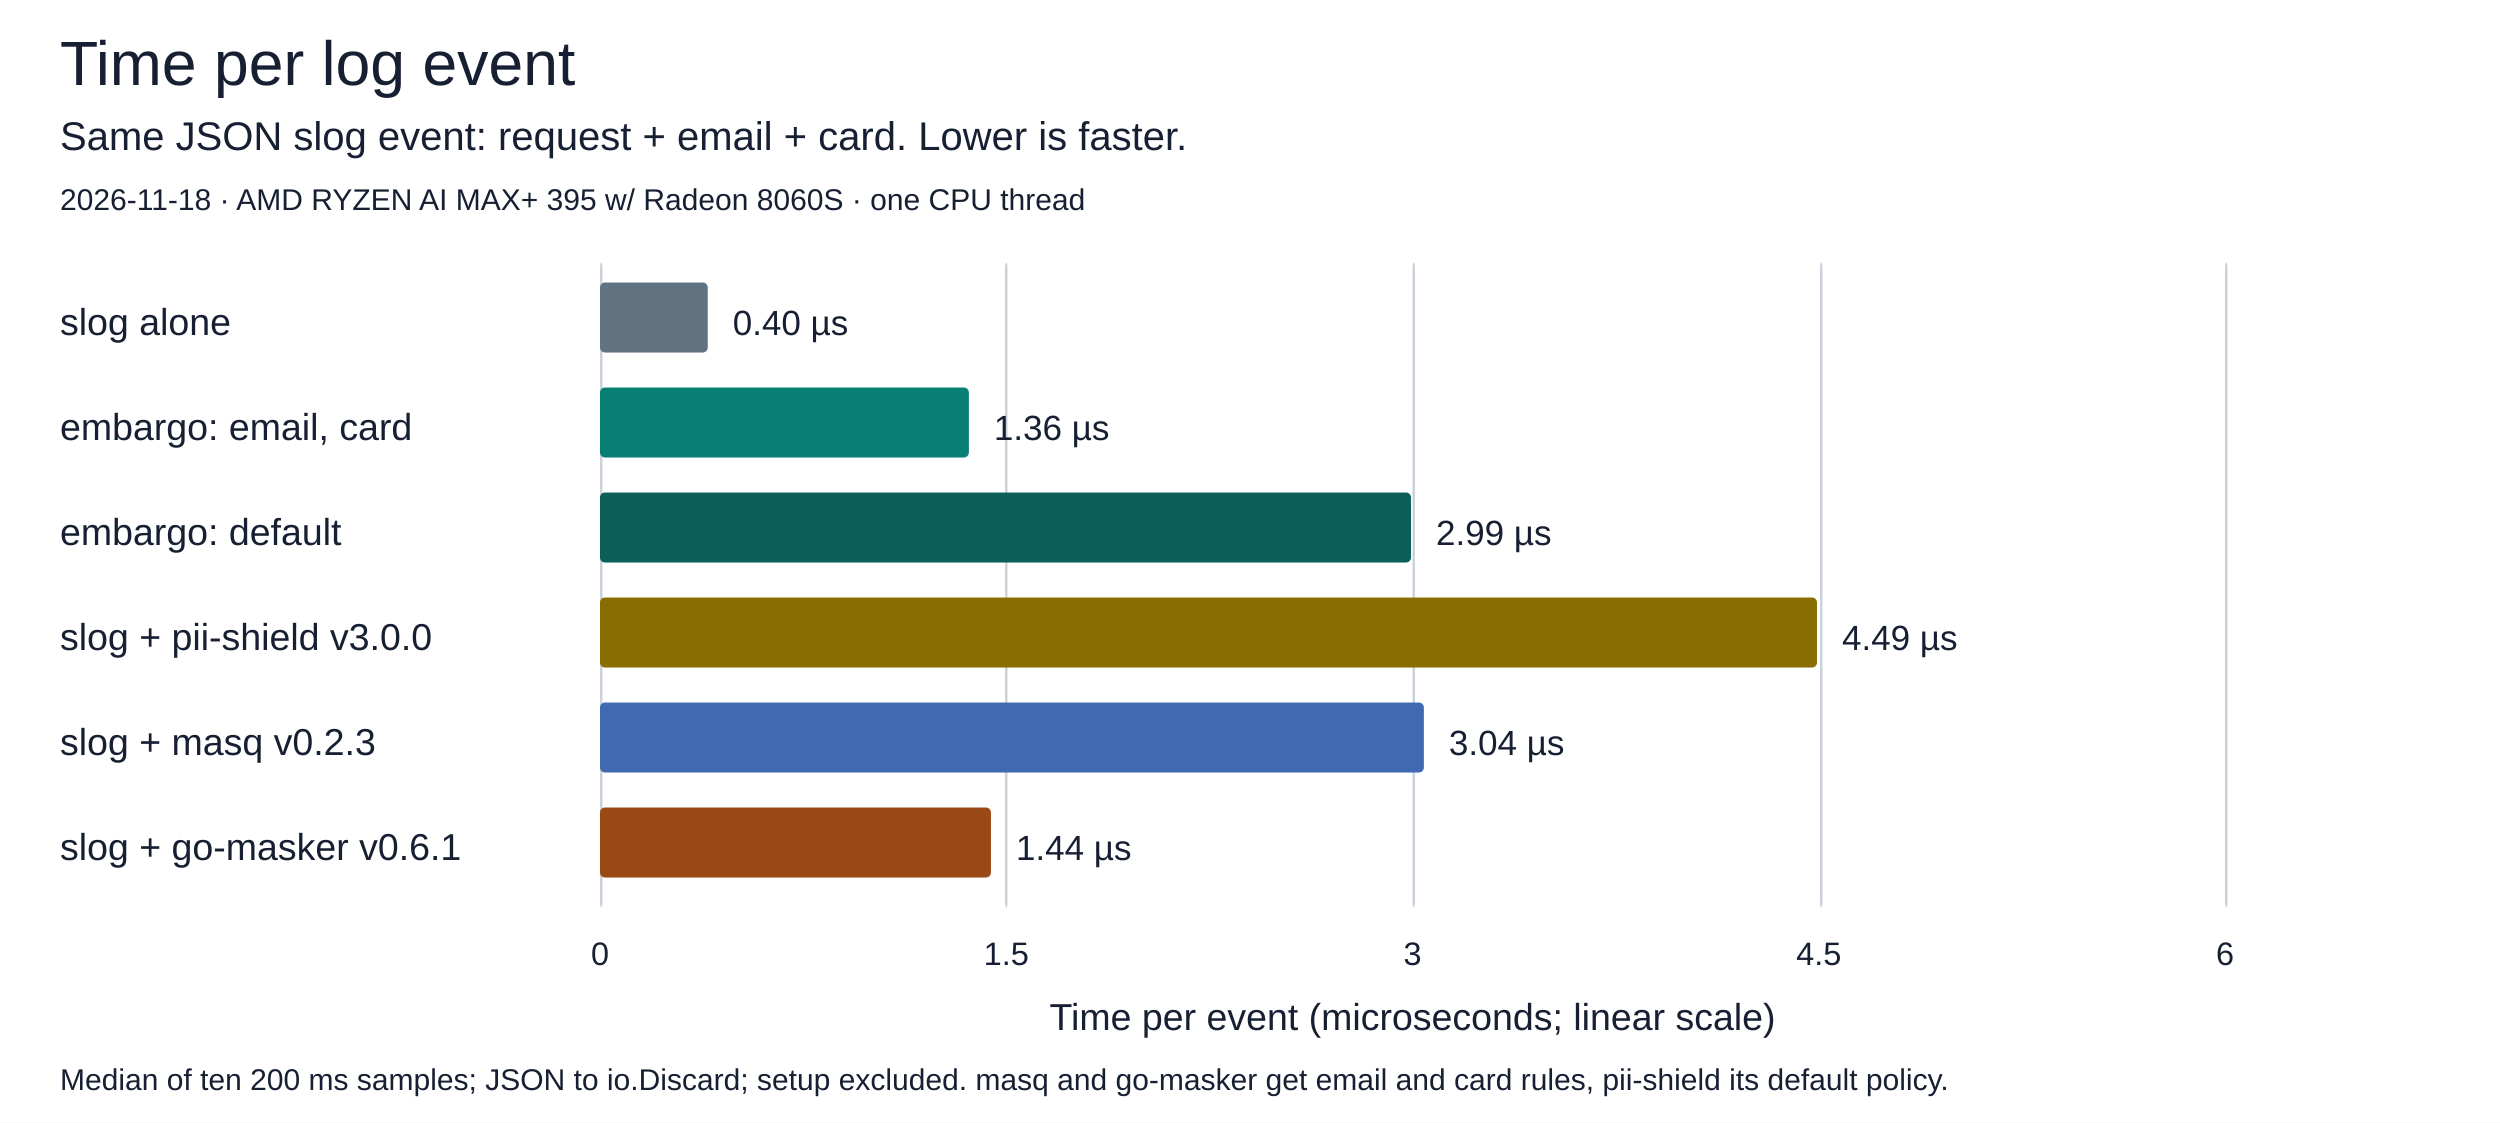
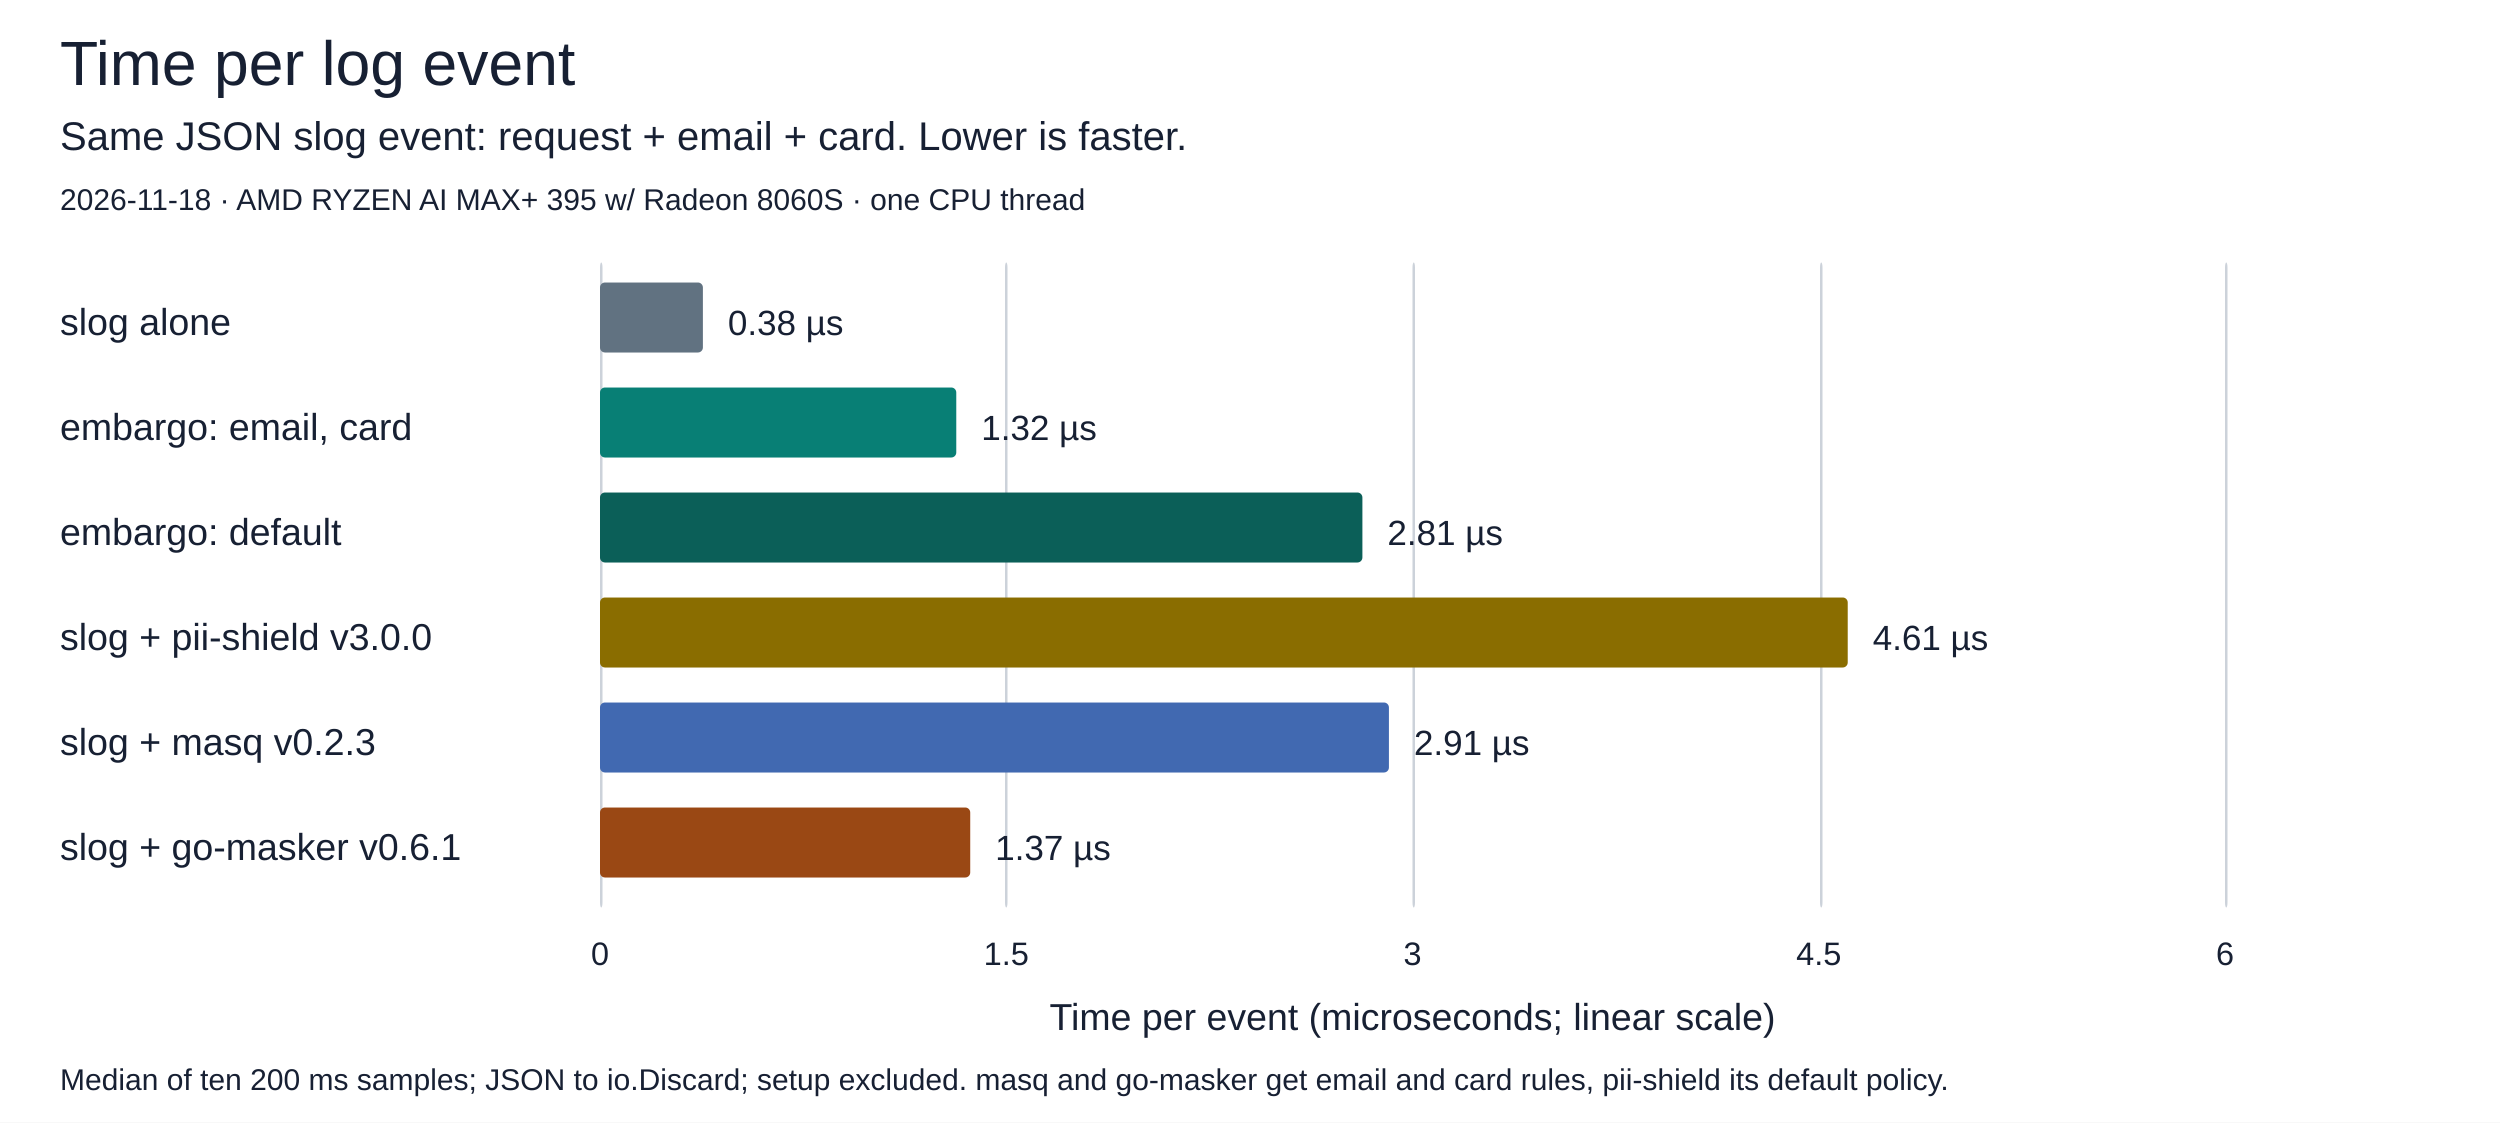
<svg xmlns="http://www.w3.org/2000/svg" width="1000" height="449" viewBox="0 0 1000 449" role="img">
  <rect width="100%" height="100%" fill="white" />
  <g font-family="Arial, sans-serif" font-size="15" fill="#172033">
    <text x="24" y="34" font-size="25" fill="#172033" text-anchor="start">Time per log event</text>
    <text x="24" y="60" font-size="16" fill="#172033" text-anchor="start">Same JSON slog event: request + email + card. Lower is faster.</text>
    <text x="24" y="84" font-size="12" fill="#172033" text-anchor="start">2026-11-18 · AMD RYZEN AI MAX+ 395 w/ Radeon 8060S · one CPU thread</text>
    <rect x="240" y="105" width="1.00" height="258" rx="2" fill="#ccd2da" />
    <text x="240.0" y="386" font-size="13" fill="#172033" text-anchor="middle">0</text>
    <rect x="402" y="105" width="1.00" height="258" rx="2" fill="#ccd2da" />
    <text x="402.5" y="386" font-size="13" fill="#172033" text-anchor="middle">1.5</text>
    <rect x="565" y="105" width="1.00" height="258" rx="2" fill="#ccd2da" />
    <text x="565.0" y="386" font-size="13" fill="#172033" text-anchor="middle">3</text>
    <rect x="728" y="105" width="1.00" height="258" rx="2" fill="#ccd2da" />
    <text x="727.5" y="386" font-size="13" fill="#172033" text-anchor="middle">4.5</text>
    <rect x="890" y="105" width="1.00" height="258" rx="2" fill="#ccd2da" />
    <text x="890.0" y="386" font-size="13" fill="#172033" text-anchor="middle">6</text>
    <text x="24" y="134" font-size="15" fill="#172033" text-anchor="start">slog alone</text>
-     <rect x="240" y="113" width="43.10" height="28" rx="2" fill="#617281" />
-     <text x="293.1" y="134" font-size="14" fill="#172033" text-anchor="start">0.40 µs</text>
+     <rect x="240" y="113" width="41.16" height="28" rx="2" fill="#617281" />
+     <text x="291.16" y="134" font-size="14" fill="#172033" text-anchor="start">0.38 µs</text>
    <text x="24" y="176" font-size="15" fill="#172033" text-anchor="start">embargo: email, card</text>
-     <rect x="240" y="155" width="147.55" height="28" rx="2" fill="#087f75" />
-     <text x="397.55" y="176" font-size="14" fill="#172033" text-anchor="start">1.36 µs</text>
+     <rect x="240" y="155" width="142.51" height="28" rx="2" fill="#087f75" />
+     <text x="392.51" y="176" font-size="14" fill="#172033" text-anchor="start">1.32 µs</text>
    <text x="24" y="218" font-size="15" fill="#172033" text-anchor="start">embargo: default</text>
-     <rect x="240" y="197" width="324.40" height="28" rx="2" fill="#0b5f58" />
-     <text x="574.4" y="218" font-size="14" fill="#172033" text-anchor="start">2.99 µs</text>
+     <rect x="240" y="197" width="304.96" height="28" rx="2" fill="#0b5f58" />
+     <text x="554.96" y="218" font-size="14" fill="#172033" text-anchor="start">2.81 µs</text>
    <text x="24" y="260" font-size="15" fill="#172033" text-anchor="start">slog + pii-shield v3.0.0</text>
-     <rect x="240" y="239" width="486.80" height="28" rx="2" fill="#8a6d00" />
-     <text x="736.8" y="260" font-size="14" fill="#172033" text-anchor="start">4.49 µs</text>
+     <rect x="240" y="239" width="499.09" height="28" rx="2" fill="#8a6d00" />
+     <text x="749.09" y="260" font-size="14" fill="#172033" text-anchor="start">4.61 µs</text>
    <text x="24" y="302" font-size="15" fill="#172033" text-anchor="start">slog + masq v0.2.3</text>
-     <rect x="240" y="281" width="329.55" height="28" rx="2" fill="#4169b1" />
-     <text x="579.55" y="302" font-size="14" fill="#172033" text-anchor="start">3.04 µs</text>
+     <rect x="240" y="281" width="315.57" height="28" rx="2" fill="#4169b1" />
+     <text x="565.58" y="302" font-size="14" fill="#172033" text-anchor="start">2.91 µs</text>
    <text x="24" y="344" font-size="15" fill="#172033" text-anchor="start">slog + go-masker v0.6.1</text>
-     <rect x="240" y="323" width="156.38" height="28" rx="2" fill="#9a4814" />
-     <text x="406.38" y="344" font-size="14" fill="#172033" text-anchor="start">1.44 µs</text>
+     <rect x="240" y="323" width="148.09" height="28" rx="2" fill="#9a4814" />
+     <text x="398.09" y="344" font-size="14" fill="#172033" text-anchor="start">1.37 µs</text>
    <text x="565.0" y="412" font-size="15" fill="#172033" text-anchor="middle">Time per event (microseconds; linear scale)</text>
    <text x="24" y="436" font-size="12" fill="#172033" text-anchor="start">Median of ten 200 ms samples; JSON to io.Discard; setup excluded. masq and go-masker get email and card rules, pii-shield its default policy.</text>
  </g>
</svg>
